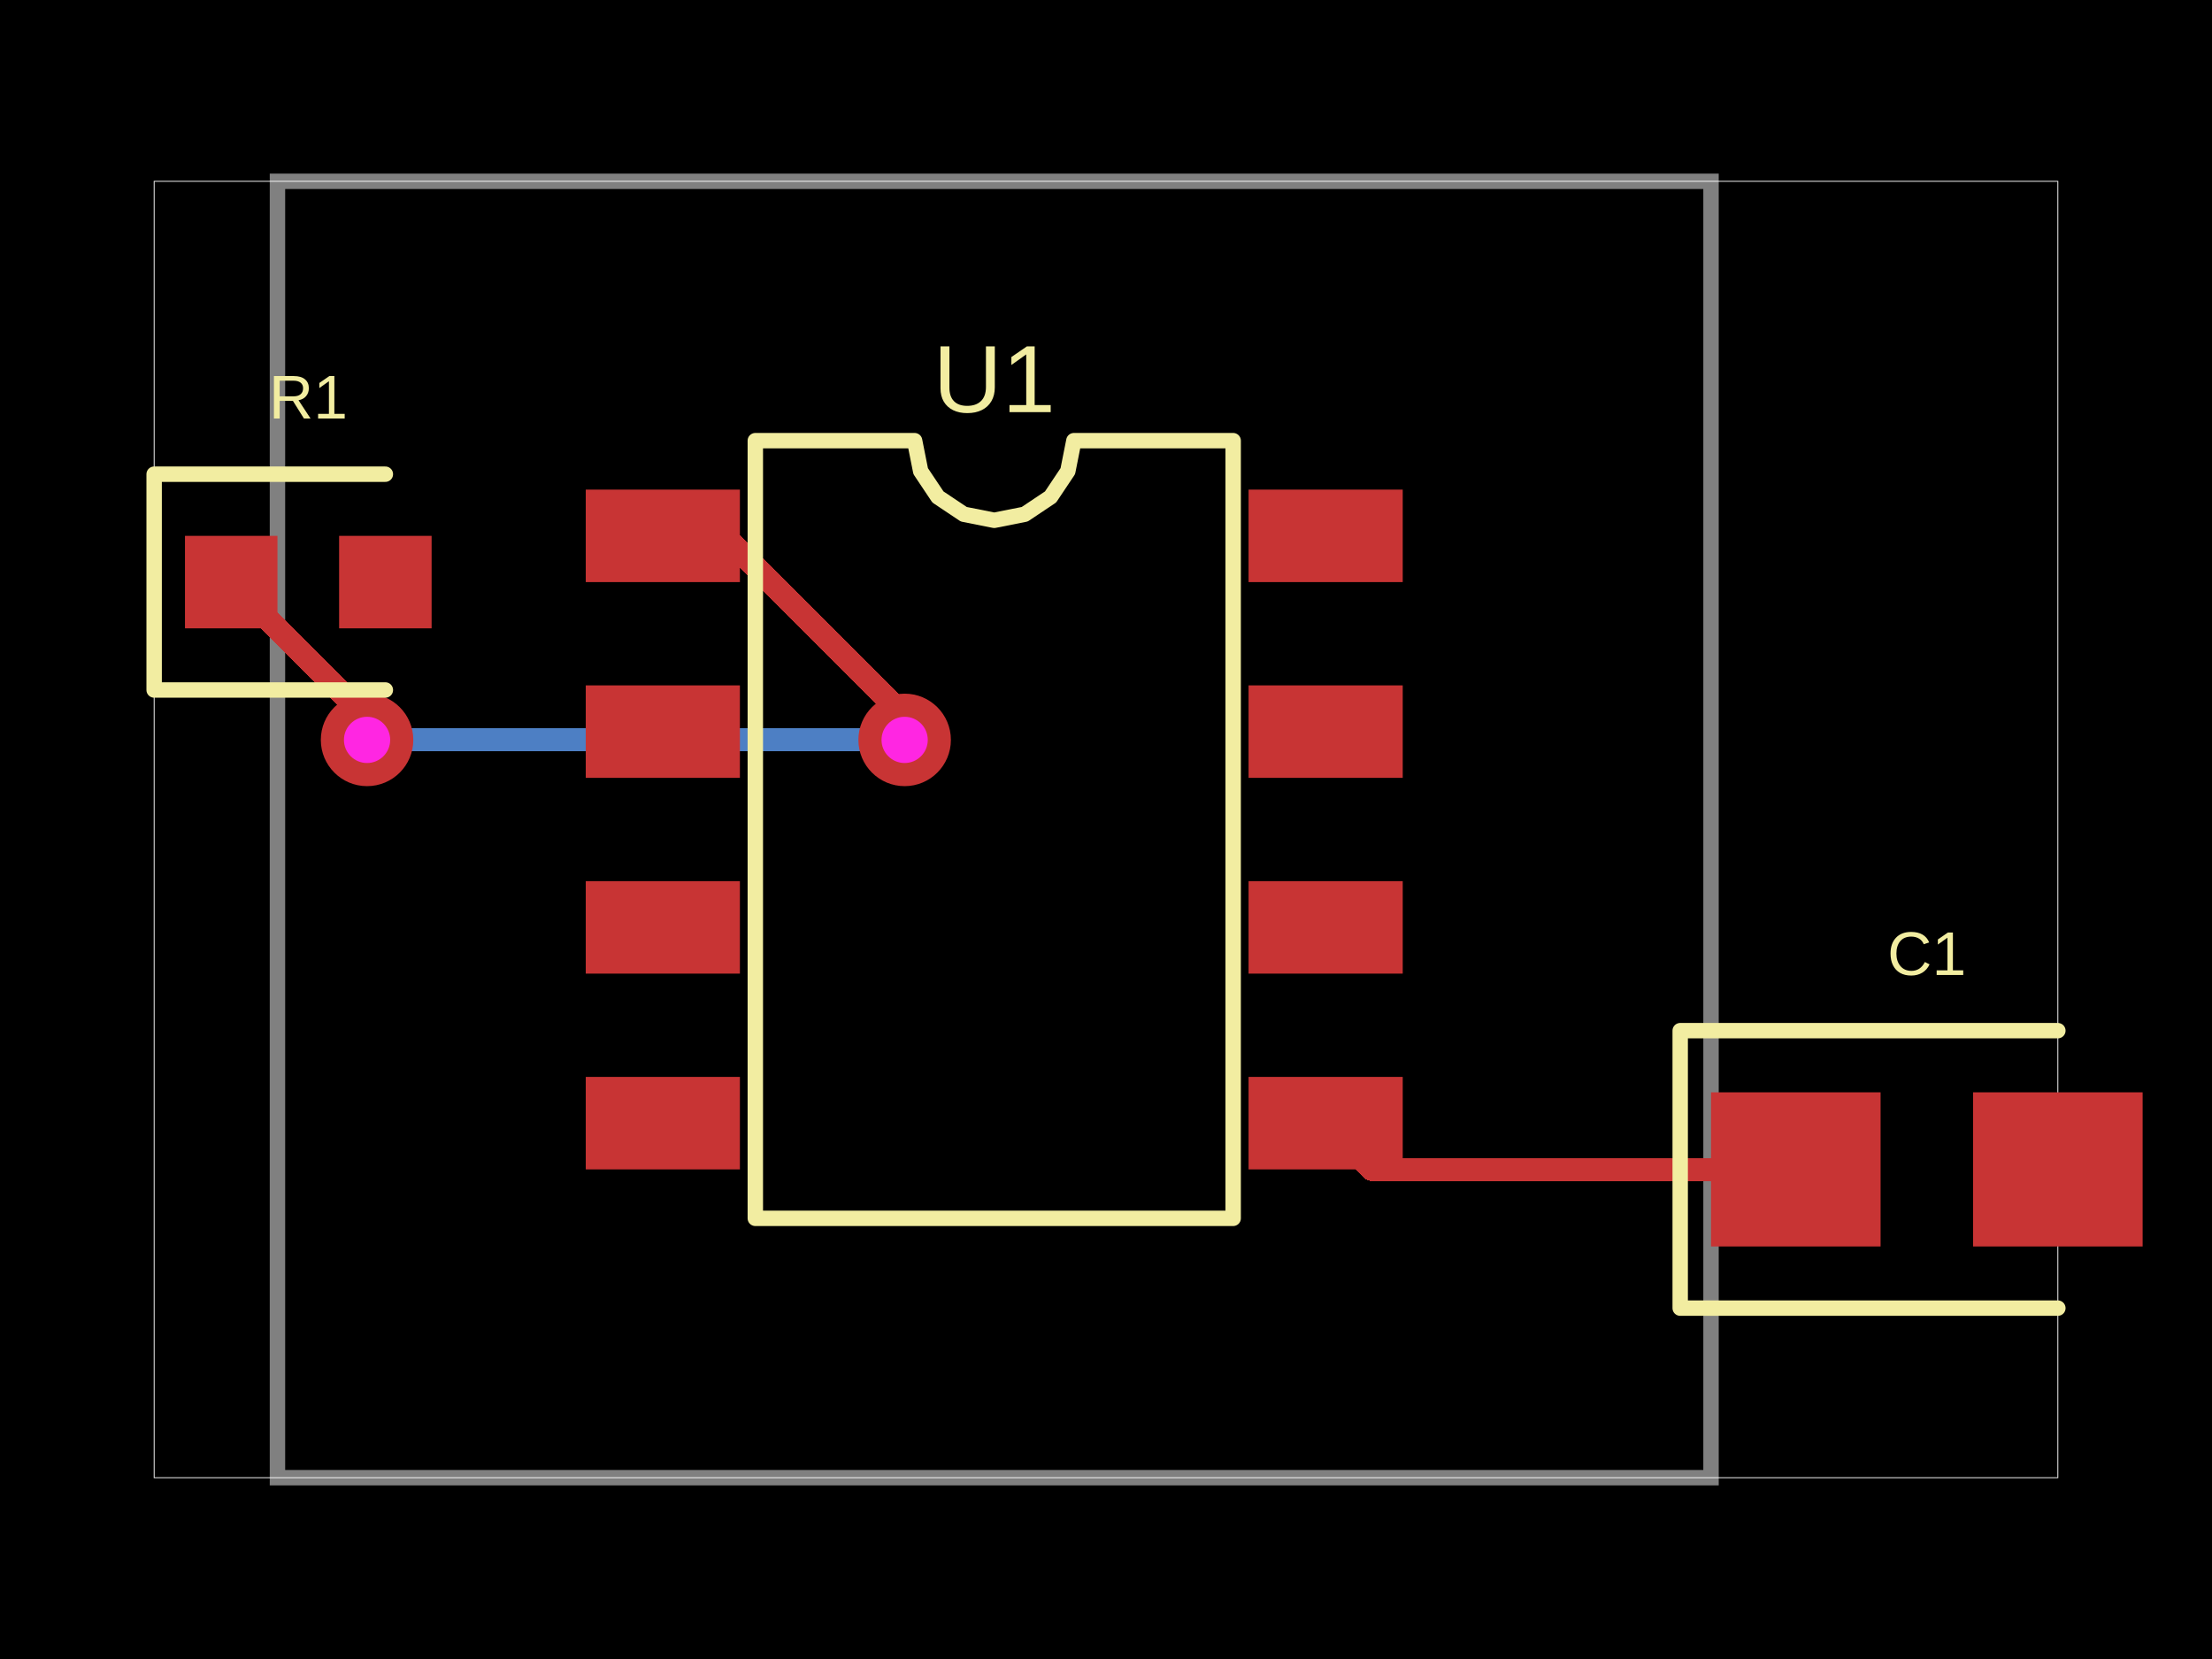
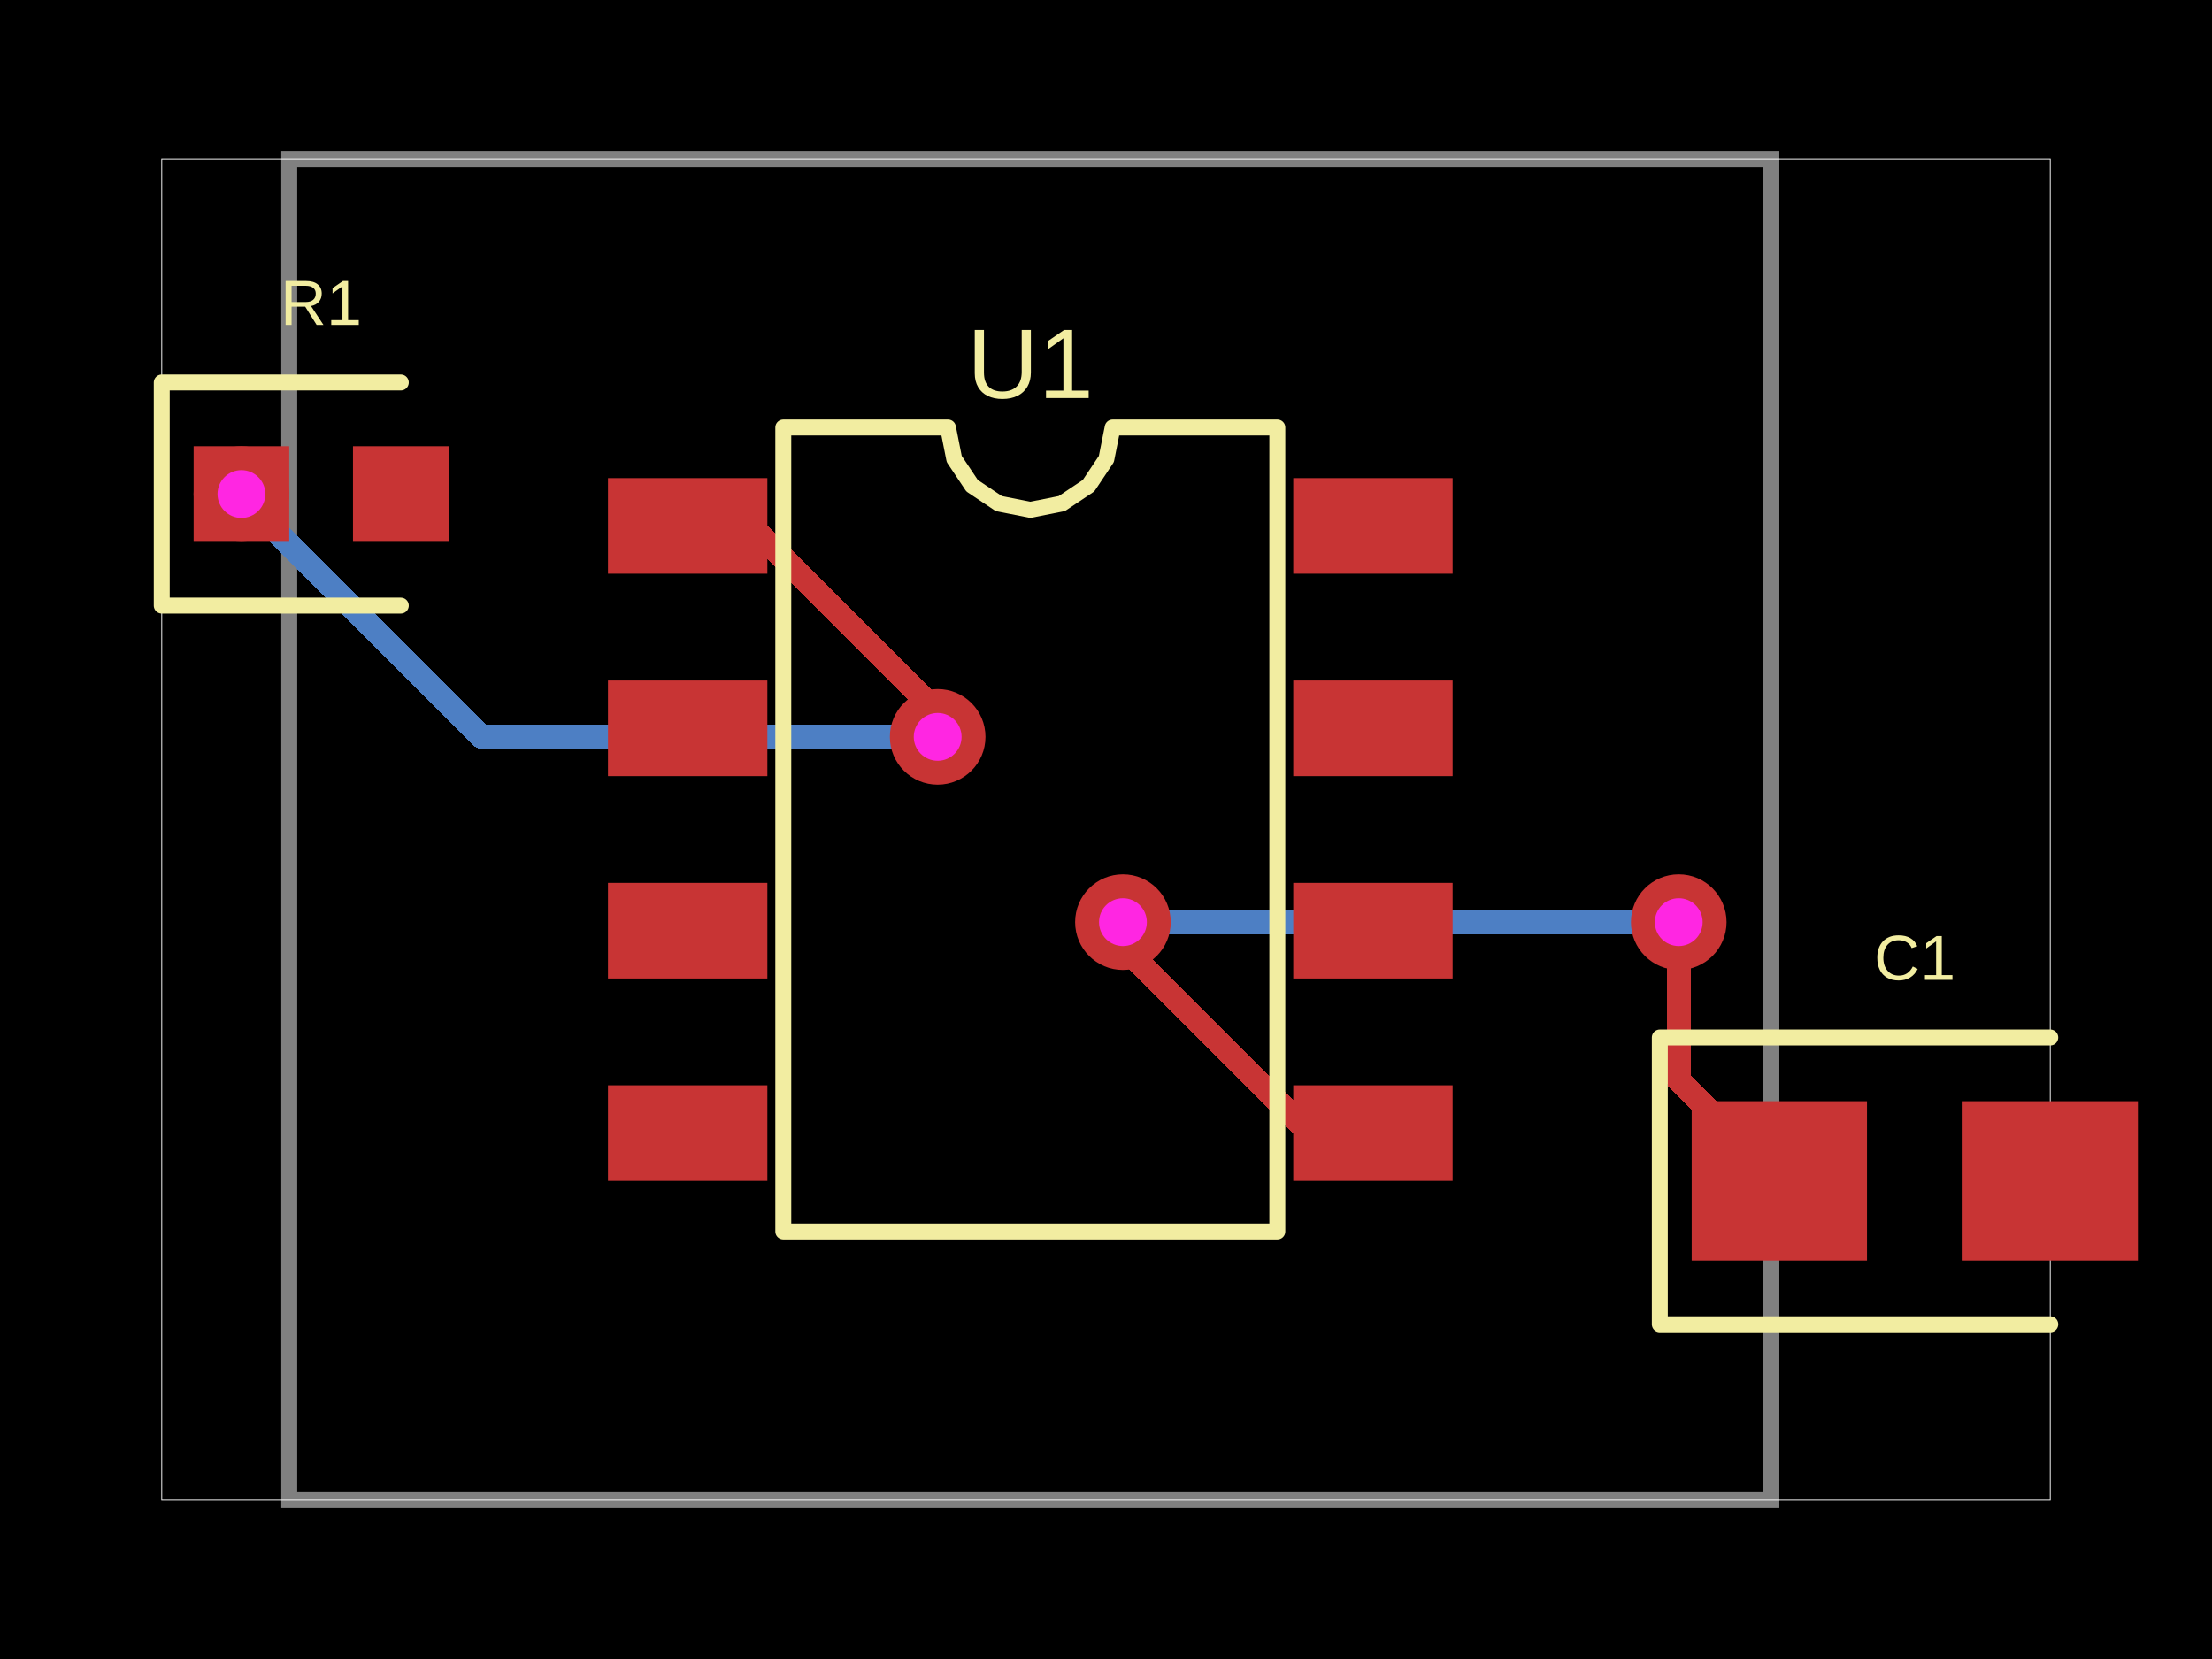
- <svg xmlns="http://www.w3.org/2000/svg" width="800" height="600" data-software-used-string="@tscircuit/core@0.0.576">
+ <svg xmlns="http://www.w3.org/2000/svg" width="800" height="600" data-software-used-string="@tscircuit/core@0.0.580">
  <style />
  <rect class="boundary" x="0" y="0" fill="#000" width="800" height="600" />
-   <rect class="pcb-boundary" fill="none" stroke="#fff" stroke-width="0.3" x="55.749" y="65.575" width="688.502" height="468.85" />
-   <path class="pcb-board" d="M 100.348 534.425 L 618.815 534.425 L 618.815 65.575 L 100.348 65.575 Z" fill="none" stroke="rgba(255, 255, 255, 0.5)" stroke-width="5.575" />
-   <path class="pcb-trace" stroke="rgb(200, 52, 52)" fill="none" d="M 649.477 422.927 L 496.167 422.927" stroke-width="8.362" stroke-linecap="round" stroke-linejoin="round" shape-rendering="crispEdges" data-layer="top" />
-   <path class="pcb-trace" stroke="rgb(200, 52, 52)" fill="none" d="M 496.167 422.927 L 479.443 406.202" stroke-width="8.362" stroke-linecap="round" stroke-linejoin="round" shape-rendering="crispEdges" data-layer="top" />
-   <path class="pcb-trace" stroke="rgb(77, 127, 196)" fill="none" d="M 327.178 267.596 L 327.178 267.596" stroke-width="8.362" stroke-linecap="round" stroke-linejoin="round" shape-rendering="crispEdges" data-layer="bottom" />
-   <path class="pcb-trace" stroke="rgb(77, 127, 196)" fill="none" d="M 327.178 267.596 L 134.706 267.596" stroke-width="8.362" stroke-linecap="round" stroke-linejoin="round" shape-rendering="crispEdges" data-layer="bottom" />
-   <path class="pcb-trace" stroke="rgb(77, 127, 196)" fill="none" d="M 134.706 267.596 L 134.055 266.945" stroke-width="8.362" stroke-linecap="round" stroke-linejoin="round" shape-rendering="crispEdges" data-layer="bottom" />
-   <path class="pcb-trace" stroke="rgb(77, 127, 196)" fill="none" d="M 134.055 266.945 L 132.753 267.596" stroke-width="8.362" stroke-linecap="round" stroke-linejoin="round" shape-rendering="crispEdges" data-layer="bottom" />
-   <path class="pcb-trace" stroke="rgb(77, 127, 196)" fill="none" d="M 132.753 267.596 L 132.753 267.596" stroke-width="8.362" stroke-linecap="round" stroke-linejoin="round" shape-rendering="crispEdges" data-layer="bottom" />
-   <path class="pcb-trace" stroke="rgb(200, 52, 52)" fill="none" d="M 239.721 193.798 L 261.985 193.798" stroke-width="8.362" stroke-linecap="round" stroke-linejoin="round" shape-rendering="crispEdges" data-layer="top" />
-   <path class="pcb-trace" stroke="rgb(200, 52, 52)" fill="none" d="M 261.985 193.798 L 325.08 256.892" stroke-width="8.362" stroke-linecap="round" stroke-linejoin="round" shape-rendering="crispEdges" data-layer="top" />
-   <path class="pcb-trace" stroke="rgb(200, 52, 52)" fill="none" d="M 325.08 256.892 L 327.178 267.596" stroke-width="8.362" stroke-linecap="round" stroke-linejoin="round" shape-rendering="crispEdges" data-layer="top" />
-   <path class="pcb-trace" stroke="rgb(200, 52, 52)" fill="none" d="M 327.178 267.596 L 327.178 267.596" stroke-width="8.362" stroke-linecap="round" stroke-linejoin="round" shape-rendering="crispEdges" data-layer="top" />
-   <path class="pcb-trace" stroke="rgb(200, 52, 52)" fill="none" d="M 132.753 267.596 L 132.753 267.596" stroke-width="8.362" stroke-linecap="round" stroke-linejoin="round" shape-rendering="crispEdges" data-layer="top" />
-   <path class="pcb-trace" stroke="rgb(200, 52, 52)" fill="none" d="M 132.753 267.596 L 132.753 259.652" stroke-width="8.362" stroke-linecap="round" stroke-linejoin="round" shape-rendering="crispEdges" data-layer="top" />
-   <path class="pcb-trace" stroke="rgb(200, 52, 52)" fill="none" d="M 132.753 259.652 L 83.624 210.523" stroke-width="8.362" stroke-linecap="round" stroke-linejoin="round" shape-rendering="crispEdges" data-layer="top" />
-   <rect class="pcb-pad" fill="rgb(200, 52, 52)" x="211.847" y="177.073" width="55.749" height="33.449" data-layer="top" />
-   <rect class="pcb-pad" fill="rgb(200, 52, 52)" x="211.847" y="247.875" width="55.749" height="33.449" data-layer="top" />
-   <rect class="pcb-pad" fill="rgb(200, 52, 52)" x="211.847" y="318.676" width="55.749" height="33.449" data-layer="top" />
-   <rect class="pcb-pad" fill="rgb(200, 52, 52)" x="211.847" y="389.477" width="55.749" height="33.449" data-layer="top" />
-   <rect class="pcb-pad" fill="rgb(200, 52, 52)" x="451.568" y="389.477" width="55.749" height="33.449" data-layer="top" />
-   <rect class="pcb-pad" fill="rgb(200, 52, 52)" x="451.568" y="318.676" width="55.749" height="33.449" data-layer="top" />
-   <rect class="pcb-pad" fill="rgb(200, 52, 52)" x="451.568" y="247.875" width="55.749" height="33.449" data-layer="top" />
-   <rect class="pcb-pad" fill="rgb(200, 52, 52)" x="451.568" y="177.073" width="55.749" height="33.449" data-layer="top" />
-   <rect class="pcb-pad" fill="rgb(200, 52, 52)" x="66.899" y="193.798" width="33.449" height="33.449" data-layer="top" />
-   <rect class="pcb-pad" fill="rgb(200, 52, 52)" x="122.648" y="193.798" width="33.449" height="33.449" data-layer="top" />
-   <rect class="pcb-pad" fill="rgb(200, 52, 52)" x="618.815" y="395.052" width="61.324" height="55.749" data-layer="top" />
-   <rect class="pcb-pad" fill="rgb(200, 52, 52)" x="713.589" y="395.052" width="61.324" height="55.749" data-layer="top" />
+   <rect class="pcb-boundary" fill="none" stroke="#fff" stroke-width="0.3" x="58.501" y="57.637" width="682.997" height="484.726" />
+   <path class="pcb-board" d="M 104.611 542.363 L 640.634 542.363 L 640.634 57.637 L 104.611 57.637 Z" fill="none" stroke="rgba(255, 255, 255, 0.5)" stroke-width="5.764" />
+   <path class="pcb-trace" stroke="rgb(77, 127, 196)" fill="none" d="M 406.124 333.501 L 406.124 333.501" stroke-width="8.646" stroke-linecap="round" stroke-linejoin="round" shape-rendering="crispEdges" data-layer="bottom" />
+   <path class="pcb-trace" stroke="rgb(77, 127, 196)" fill="none" d="M 406.124 333.501 L 605.113 333.501" stroke-width="8.646" stroke-linecap="round" stroke-linejoin="round" shape-rendering="crispEdges" data-layer="bottom" />
+   <path class="pcb-trace" stroke="rgb(77, 127, 196)" fill="none" d="M 605.113 333.501 L 605.786 334.175" stroke-width="8.646" stroke-linecap="round" stroke-linejoin="round" shape-rendering="crispEdges" data-layer="bottom" />
+   <path class="pcb-trace" stroke="rgb(77, 127, 196)" fill="none" d="M 605.786 334.175 L 607.133 333.501" stroke-width="8.646" stroke-linecap="round" stroke-linejoin="round" shape-rendering="crispEdges" data-layer="bottom" />
+   <path class="pcb-trace" stroke="rgb(77, 127, 196)" fill="none" d="M 607.133 333.501 L 607.133 333.501" stroke-width="8.646" stroke-linecap="round" stroke-linejoin="round" shape-rendering="crispEdges" data-layer="bottom" />
+   <path class="pcb-trace" stroke="rgb(200, 52, 52)" fill="none" d="M 496.542 409.798 L 473.524 409.798" stroke-width="8.646" stroke-linecap="round" stroke-linejoin="round" shape-rendering="crispEdges" data-layer="top" />
+   <path class="pcb-trace" stroke="rgb(200, 52, 52)" fill="none" d="M 473.524 409.798 L 408.293 344.567" stroke-width="8.646" stroke-linecap="round" stroke-linejoin="round" shape-rendering="crispEdges" data-layer="top" />
+   <path class="pcb-trace" stroke="rgb(200, 52, 52)" fill="none" d="M 408.293 344.567 L 406.124 333.501" stroke-width="8.646" stroke-linecap="round" stroke-linejoin="round" shape-rendering="crispEdges" data-layer="top" />
+   <path class="pcb-trace" stroke="rgb(200, 52, 52)" fill="none" d="M 406.124 333.501 L 406.124 333.501" stroke-width="8.646" stroke-linecap="round" stroke-linejoin="round" shape-rendering="crispEdges" data-layer="top" />
+   <path class="pcb-trace" stroke="rgb(200, 52, 52)" fill="none" d="M 607.133 333.501 L 607.133 333.501" stroke-width="8.646" stroke-linecap="round" stroke-linejoin="round" shape-rendering="crispEdges" data-layer="top" />
+   <path class="pcb-trace" stroke="rgb(200, 52, 52)" fill="none" d="M 607.133 333.501 L 607.133 390.706" stroke-width="8.646" stroke-linecap="round" stroke-linejoin="round" shape-rendering="crispEdges" data-layer="top" />
+   <path class="pcb-trace" stroke="rgb(200, 52, 52)" fill="none" d="M 607.133 390.706 L 643.516 427.089" stroke-width="8.646" stroke-linecap="round" stroke-linejoin="round" shape-rendering="crispEdges" data-layer="top" />
+   <path class="pcb-trace" stroke="rgb(77, 127, 196)" fill="none" d="M 339.121 266.499 L 339.121 266.499" stroke-width="8.646" stroke-linecap="round" stroke-linejoin="round" shape-rendering="crispEdges" data-layer="bottom" />
+   <path class="pcb-trace" stroke="rgb(77, 127, 196)" fill="none" d="M 339.121 266.499 L 174.181 266.499" stroke-width="8.646" stroke-linecap="round" stroke-linejoin="round" shape-rendering="crispEdges" data-layer="bottom" />
+   <path class="pcb-trace" stroke="rgb(77, 127, 196)" fill="none" d="M 174.181 266.499 L 96.979 189.297" stroke-width="8.646" stroke-linecap="round" stroke-linejoin="round" shape-rendering="crispEdges" data-layer="bottom" />
+   <path class="pcb-trace" stroke="rgb(77, 127, 196)" fill="none" d="M 96.979 189.297 L 87.32 178.674" stroke-width="8.646" stroke-linecap="round" stroke-linejoin="round" shape-rendering="crispEdges" data-layer="bottom" />
+   <path class="pcb-trace" stroke="rgb(77, 127, 196)" fill="none" d="M 87.32 178.674 L 87.32 178.674" stroke-width="8.646" stroke-linecap="round" stroke-linejoin="round" shape-rendering="crispEdges" data-layer="bottom" />
+   <path class="pcb-trace" stroke="rgb(200, 52, 52)" fill="none" d="M 248.703 190.202 L 271.721 190.202" stroke-width="8.646" stroke-linecap="round" stroke-linejoin="round" shape-rendering="crispEdges" data-layer="top" />
+   <path class="pcb-trace" stroke="rgb(200, 52, 52)" fill="none" d="M 271.721 190.202 L 336.952 255.433" stroke-width="8.646" stroke-linecap="round" stroke-linejoin="round" shape-rendering="crispEdges" data-layer="top" />
+   <path class="pcb-trace" stroke="rgb(200, 52, 52)" fill="none" d="M 336.952 255.433 L 339.121 266.499" stroke-width="8.646" stroke-linecap="round" stroke-linejoin="round" shape-rendering="crispEdges" data-layer="top" />
+   <path class="pcb-trace" stroke="rgb(200, 52, 52)" fill="none" d="M 339.121 266.499 L 339.121 266.499" stroke-width="8.646" stroke-linecap="round" stroke-linejoin="round" shape-rendering="crispEdges" data-layer="top" />
+   <path class="pcb-trace" stroke="rgb(200, 52, 52)" fill="none" d="M 87.32 178.674 L 87.32 178.674" stroke-width="8.646" stroke-linecap="round" stroke-linejoin="round" shape-rendering="crispEdges" data-layer="top" />
+   <rect class="pcb-pad" fill="rgb(200, 52, 52)" x="219.885" y="172.911" width="57.637" height="34.582" data-layer="top" />
+   <rect class="pcb-pad" fill="rgb(200, 52, 52)" x="219.885" y="246.11" width="57.637" height="34.582" data-layer="top" />
+   <rect class="pcb-pad" fill="rgb(200, 52, 52)" x="219.885" y="319.308" width="57.637" height="34.582" data-layer="top" />
+   <rect class="pcb-pad" fill="rgb(200, 52, 52)" x="219.885" y="392.507" width="57.637" height="34.582" data-layer="top" />
+   <rect class="pcb-pad" fill="rgb(200, 52, 52)" x="467.723" y="392.507" width="57.637" height="34.582" data-layer="top" />
+   <rect class="pcb-pad" fill="rgb(200, 52, 52)" x="467.723" y="319.308" width="57.637" height="34.582" data-layer="top" />
+   <rect class="pcb-pad" fill="rgb(200, 52, 52)" x="467.723" y="246.11" width="57.637" height="34.582" data-layer="top" />
+   <rect class="pcb-pad" fill="rgb(200, 52, 52)" x="467.723" y="172.911" width="57.637" height="34.582" data-layer="top" />
+   <rect class="pcb-pad" fill="rgb(200, 52, 52)" x="70.029" y="161.383" width="34.582" height="34.582" data-layer="top" />
+   <rect class="pcb-pad" fill="rgb(200, 52, 52)" x="127.666" y="161.383" width="34.582" height="34.582" data-layer="top" />
+   <rect class="pcb-pad" fill="rgb(200, 52, 52)" x="611.816" y="398.271" width="63.401" height="57.637" data-layer="top" />
+   <rect class="pcb-pad" fill="rgb(200, 52, 52)" x="709.798" y="398.271" width="63.401" height="57.637" data-layer="top" />
  <g>
-     <circle class="pcb-hole-outer" fill="rgb(200, 52, 52)" cx="327.178" cy="267.596" r="16.725" />
-     <circle class="pcb-hole-inner" fill="#FF26E2" cx="327.178" cy="267.596" r="8.362" />
+     <circle class="pcb-hole-outer" fill="rgb(200, 52, 52)" cx="406.124" cy="333.501" r="17.291" />
+     <circle class="pcb-hole-inner" fill="#FF26E2" cx="406.124" cy="333.501" r="8.646" />
  </g>
  <g>
-     <circle class="pcb-hole-outer" fill="rgb(200, 52, 52)" cx="132.753" cy="267.596" r="16.725" />
-     <circle class="pcb-hole-inner" fill="#FF26E2" cx="132.753" cy="267.596" r="8.362" />
+     <circle class="pcb-hole-outer" fill="rgb(200, 52, 52)" cx="607.133" cy="333.501" r="17.291" />
+     <circle class="pcb-hole-inner" fill="#FF26E2" cx="607.133" cy="333.501" r="8.646" />
  </g>
-   <path class="pcb-silkscreen pcb-silkscreen-top" d="M 273.171 440.627 L 273.171 159.373 L 330.778 159.373 L 332.971 170.396 L 339.215 179.74 L 348.559 185.984 L 359.582 188.177 L 370.605 185.984 L 379.949 179.74 L 386.193 170.396 L 388.386 159.373 L 445.993 159.373 L 445.993 440.627 L 273.171 440.627 Z" fill="none" stroke="#f2eda1" stroke-width="5.575" stroke-linecap="round" stroke-linejoin="round" data-pcb-component-id="pcb_component_0" data-pcb-silkscreen-path-id="pcb_silkscreen_path_0" />
-   <path class="pcb-silkscreen pcb-silkscreen-top" d="M 139.373 171.498 L 55.749 171.498 L 55.749 249.547 L 139.373 249.547" fill="none" stroke="#f2eda1" stroke-width="5.575" stroke-linecap="round" stroke-linejoin="round" data-pcb-component-id="pcb_component_1" data-pcb-silkscreen-path-id="pcb_silkscreen_path_1" />
-   <path class="pcb-silkscreen pcb-silkscreen-top" d="M 744.251 372.753 L 607.666 372.753 L 607.666 473.101 L 744.251 473.101" fill="none" stroke="#f2eda1" stroke-width="5.575" stroke-linecap="round" stroke-linejoin="round" data-pcb-component-id="pcb_component_2" data-pcb-silkscreen-path-id="pcb_silkscreen_path_2" />
-   <text x="0" y="0" dx="0" dy="0" fill="#f2eda1" font-family="Arial, sans-serif" font-size="34.588" text-anchor="middle" dominant-baseline="central" transform="matrix(1,0,0,1,359.5819,137.0732)" class="pcb-silkscreen-text pcb-silkscreen-top" data-pcb-silkscreen-text-id="pcb_component_0" stroke="none">U1</text>
-   <text x="0" y="0" dx="0" dy="0" fill="#f2eda1" font-family="Arial, sans-serif" font-size="22.3" text-anchor="middle" dominant-baseline="central" transform="matrix(1,0,0,1,111.4983,143.6237)" class="pcb-silkscreen-text pcb-silkscreen-top" data-pcb-silkscreen-text-id="pcb_component_1" stroke="none">R1</text>
-   <text x="0" y="0" dx="0" dy="0" fill="#f2eda1" font-family="Arial, sans-serif" font-size="22.3" text-anchor="middle" dominant-baseline="central" transform="matrix(1,0,0,1,696.8641,344.878)" class="pcb-silkscreen-text pcb-silkscreen-top" data-pcb-silkscreen-text-id="pcb_component_2" stroke="none">C1</text>
+   <g>
+     <circle class="pcb-hole-outer" fill="rgb(200, 52, 52)" cx="339.121" cy="266.499" r="17.291" />
+     <circle class="pcb-hole-inner" fill="#FF26E2" cx="339.121" cy="266.499" r="8.646" />
+   </g>
+   <g>
+     <circle class="pcb-hole-outer" fill="rgb(200, 52, 52)" cx="87.32" cy="178.674" r="17.291" />
+     <circle class="pcb-hole-inner" fill="#FF26E2" cx="87.32" cy="178.674" r="8.646" />
+   </g>
+   <path class="pcb-silkscreen pcb-silkscreen-top" d="M 283.285 445.389 L 283.285 154.611 L 342.843 154.611 L 345.11 166.007 L 351.566 175.668 L 361.227 182.123 L 372.622 184.39 L 384.018 182.123 L 393.679 175.668 L 400.135 166.007 L 402.402 154.611 L 461.96 154.611 L 461.96 445.389 L 283.285 445.389 Z" fill="none" stroke="#f2eda1" stroke-width="5.764" stroke-linecap="round" stroke-linejoin="round" data-pcb-component-id="pcb_component_0" data-pcb-silkscreen-path-id="pcb_silkscreen_path_0" />
+   <path class="pcb-silkscreen pcb-silkscreen-top" d="M 144.957 138.329 L 58.501 138.329 L 58.501 219.02 L 144.957 219.02" fill="none" stroke="#f2eda1" stroke-width="5.764" stroke-linecap="round" stroke-linejoin="round" data-pcb-component-id="pcb_component_1" data-pcb-silkscreen-path-id="pcb_silkscreen_path_1" />
+   <path class="pcb-silkscreen pcb-silkscreen-top" d="M 741.499 375.216 L 600.288 375.216 L 600.288 478.963 L 741.499 478.963" fill="none" stroke="#f2eda1" stroke-width="5.764" stroke-linecap="round" stroke-linejoin="round" data-pcb-component-id="pcb_component_2" data-pcb-silkscreen-path-id="pcb_silkscreen_path_2" />
+   <text x="0" y="0" dx="0" dy="0" fill="#f2eda1" font-family="Arial, sans-serif" font-size="35.759" text-anchor="middle" dominant-baseline="central" transform="matrix(1,0,0,1,372.6225,131.5562)" class="pcb-silkscreen-text pcb-silkscreen-top" data-pcb-silkscreen-text-id="pcb_component_0" stroke="none">U1</text>
+   <text x="0" y="0" dx="0" dy="0" fill="#f2eda1" font-family="Arial, sans-serif" font-size="23.055" text-anchor="middle" dominant-baseline="central" transform="matrix(1,0,0,1,116.1383,109.5101)" class="pcb-silkscreen-text pcb-silkscreen-top" data-pcb-silkscreen-text-id="pcb_component_1" stroke="none">R1</text>
+   <text x="0" y="0" dx="0" dy="0" fill="#f2eda1" font-family="Arial, sans-serif" font-size="23.055" text-anchor="middle" dominant-baseline="central" transform="matrix(1,0,0,1,692.5072,346.3977)" class="pcb-silkscreen-text pcb-silkscreen-top" data-pcb-silkscreen-text-id="pcb_component_2" stroke="none">C1</text>
</svg>
